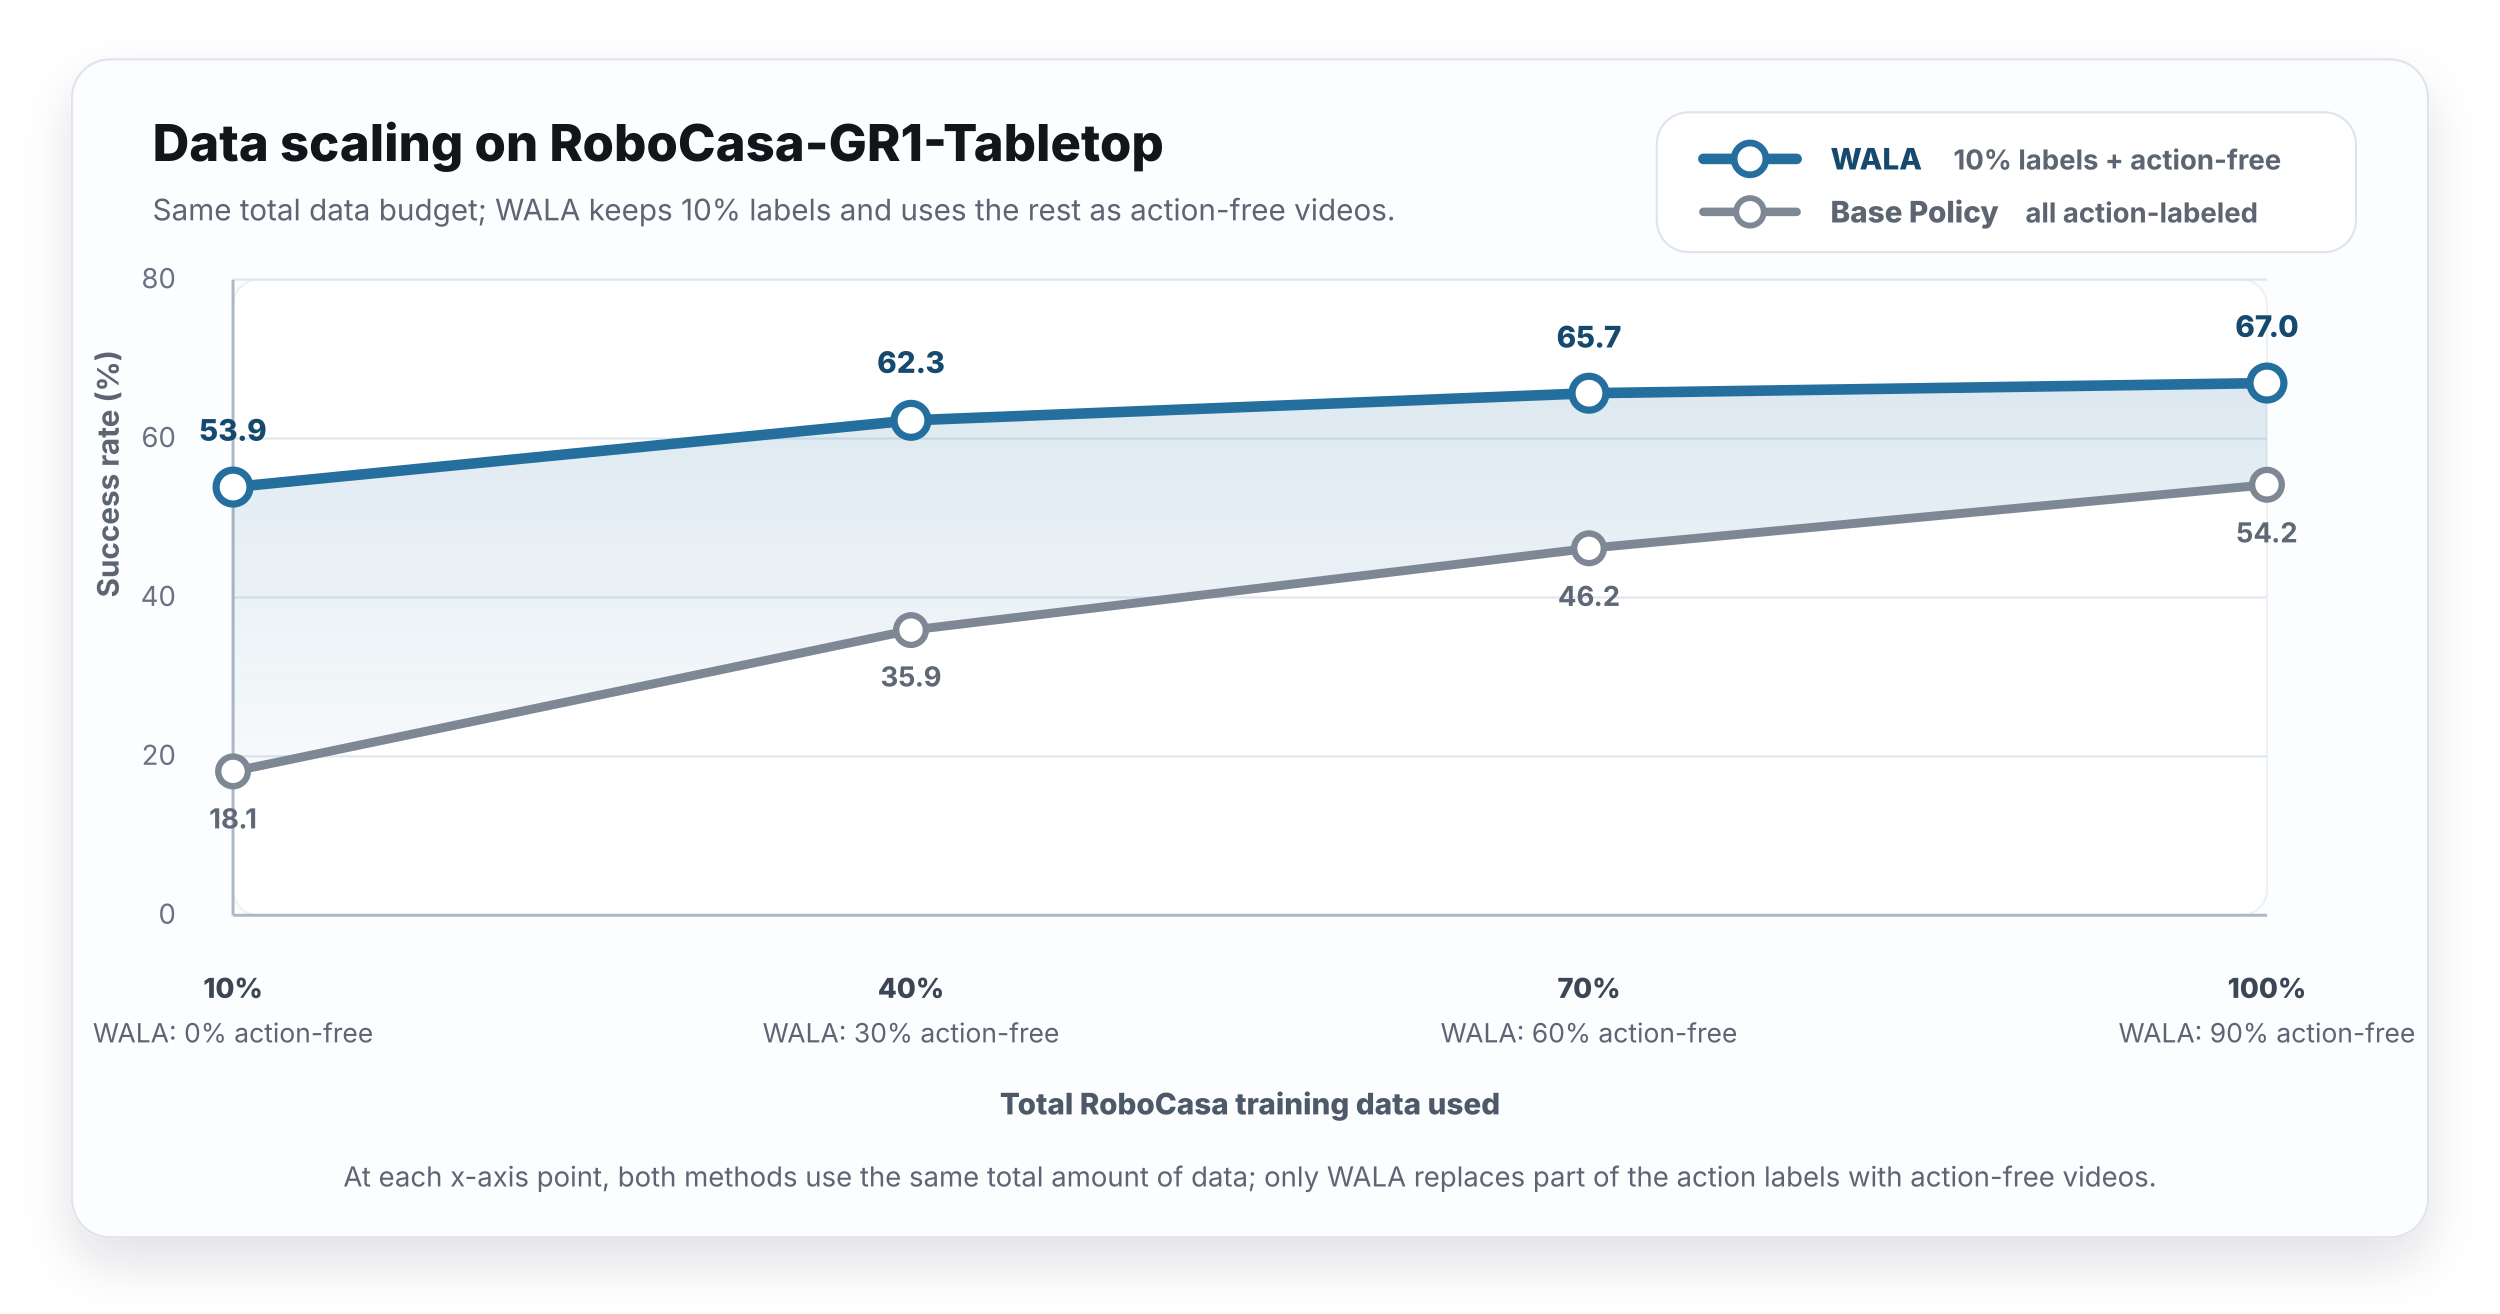
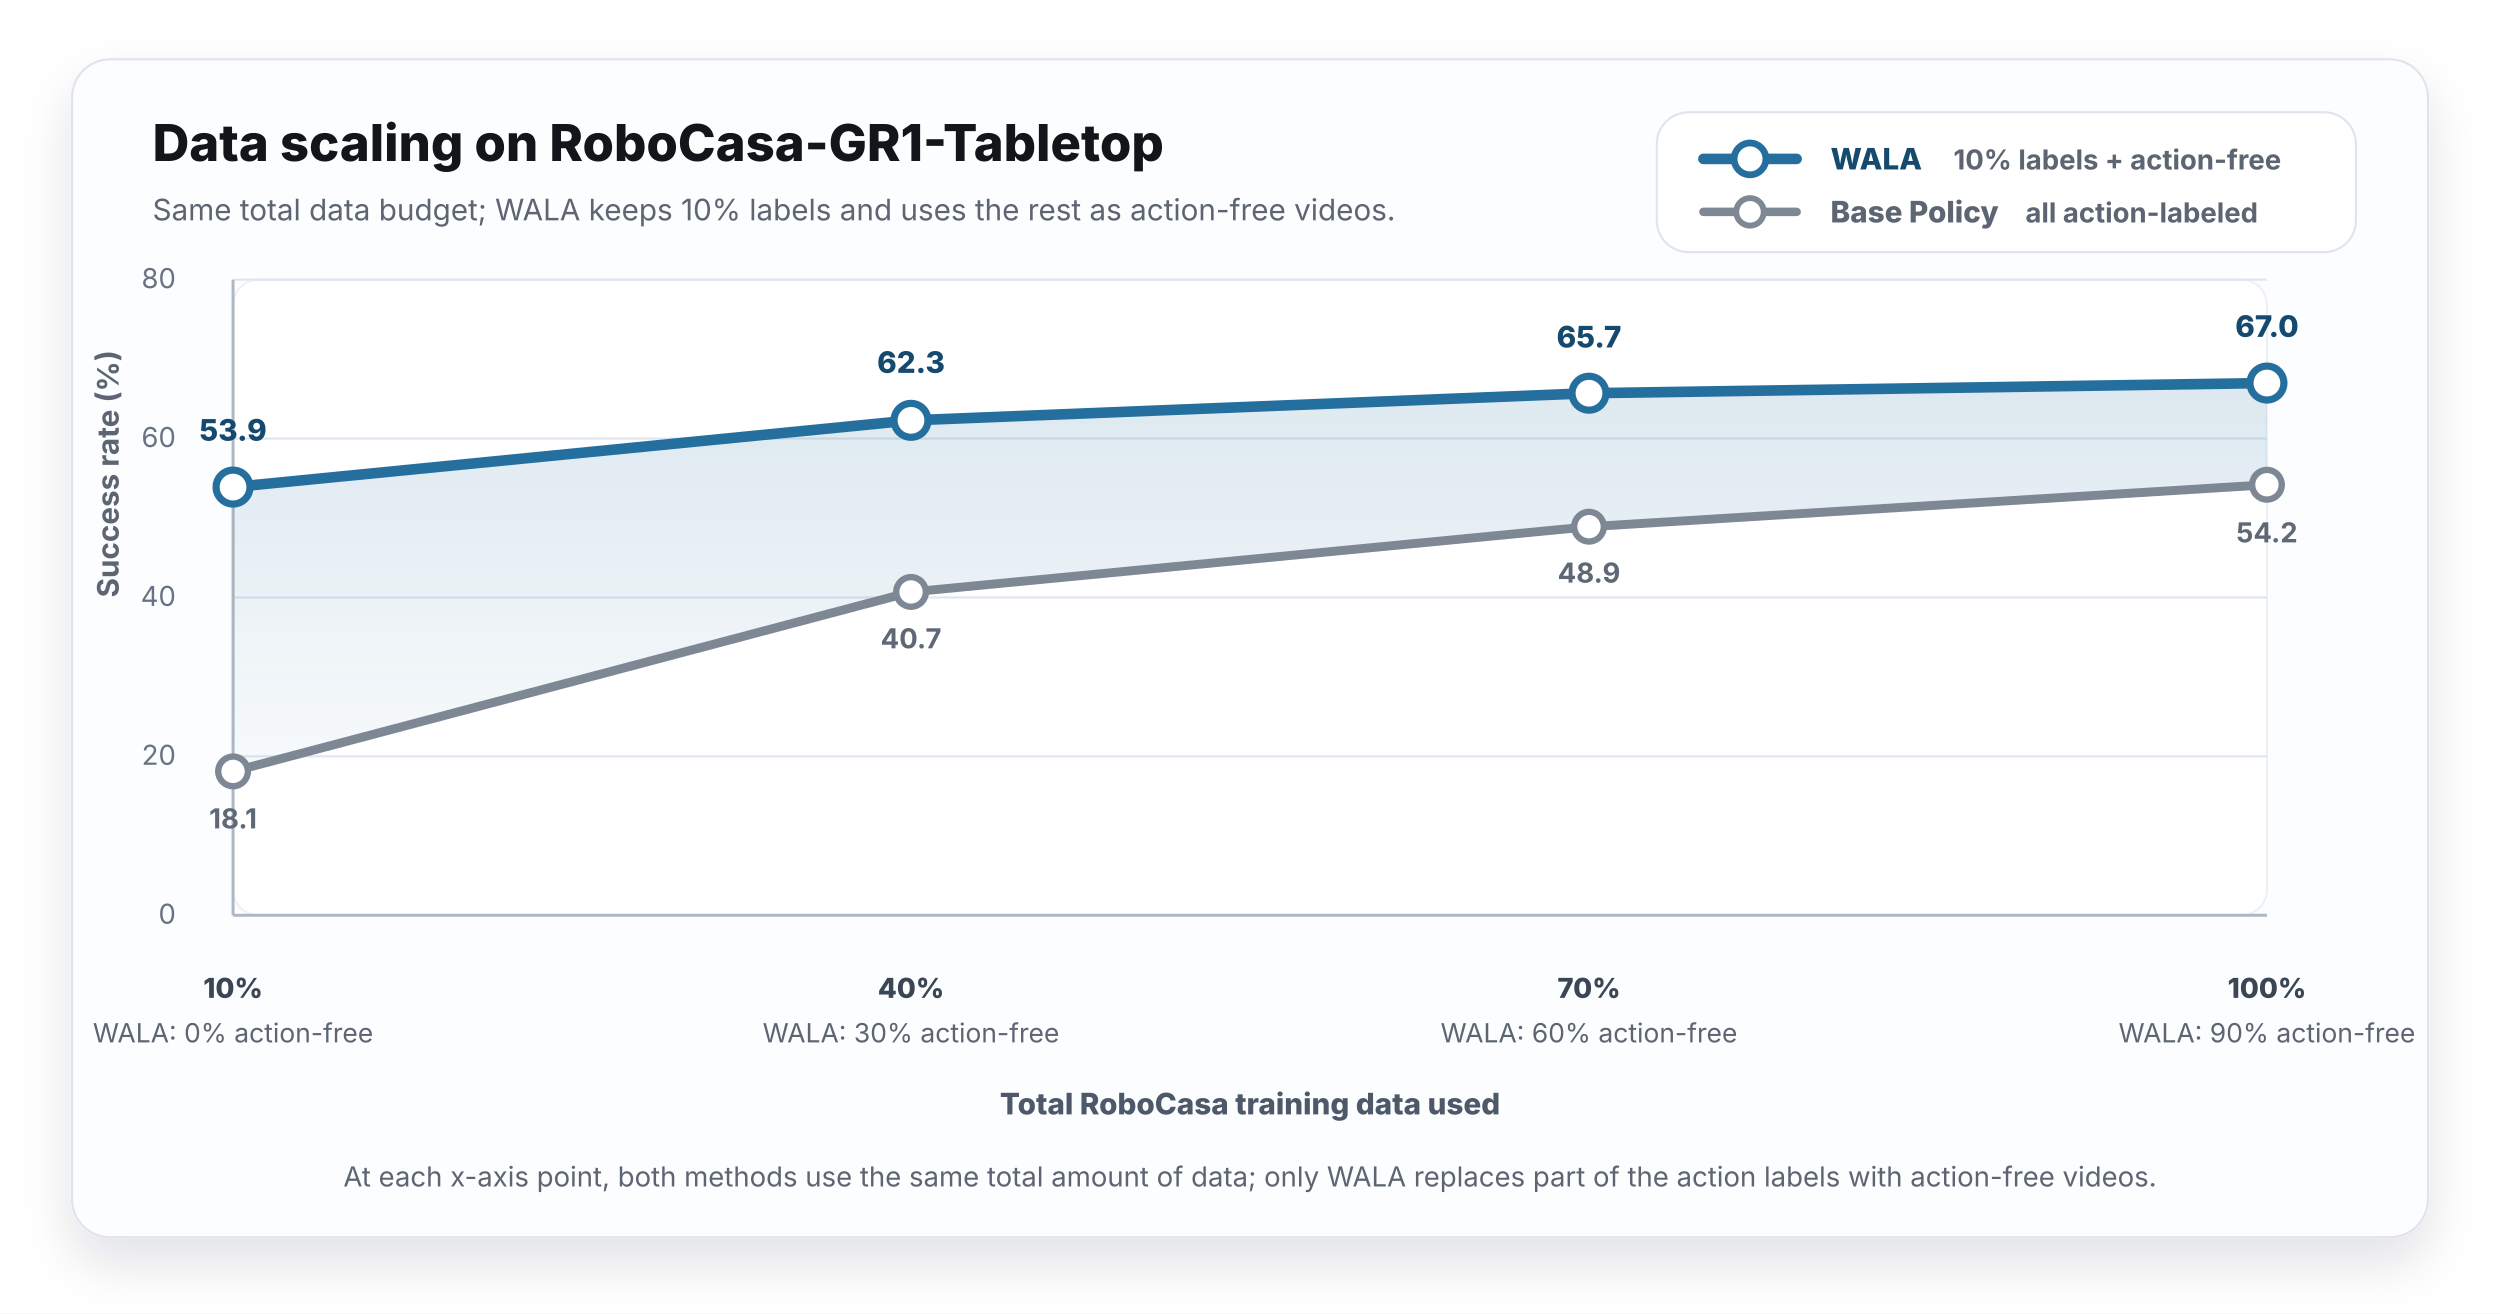
<svg xmlns="http://www.w3.org/2000/svg" viewBox="0 0 1180 620" role="img" aria-labelledby="title desc">
  <defs>
    <filter id="softShadow" x="-8%" y="-8%" width="116%" height="124%">
      <feDropShadow dx="0" dy="12" stdDeviation="12" flood-color="#132033" flood-opacity="0.12" />
    </filter>
    <linearGradient id="gainFill" x1="0" x2="0" y1="0" y2="1">
      <stop offset="0%" stop-color="#256f9f" stop-opacity="0.16" />
      <stop offset="100%" stop-color="#256f9f" stop-opacity="0.035" />
    </linearGradient>
  </defs>
  <rect width="1180" height="620" fill="#ffffff" />
  <rect x="34" y="28" width="1112" height="556" rx="18" fill="#fbfdff" stroke="#dfe4ec" filter="url(#softShadow)" />
  <g font-family="Inter, Arial, sans-serif">
    <text x="72" y="76" fill="#13151a" font-size="24" font-weight="820">
      Data scaling on RoboCasa-GR1-Tabletop
    </text>
    <text x="72" y="104" fill="#5d6572" font-size="14">
      Same total data budget; WALA keeps 10% labels and uses the rest as action-free videos.
    </text>
    <g transform="translate(782 53)">
      <rect x="0" y="0" width="330" height="66" rx="15" fill="#ffffff" stroke="#dfe4ec" />
      <line x1="22" y1="22" x2="66" y2="22" stroke="#256f9f" stroke-width="5" stroke-linecap="round" />
      <circle cx="44" cy="22" r="7.5" fill="#ffffff" stroke="#256f9f" stroke-width="3.2" />
      <text x="82" y="27" fill="#16496e" font-size="14" font-weight="820">WALA</text>
      <text x="140" y="27" fill="#5d6572" font-size="13" font-weight="680">10% labels + action-free</text>
      <line x1="22" y1="47" x2="66" y2="47" stroke="#7e8794" stroke-width="4" stroke-linecap="round" />
      <circle cx="44" cy="47" r="6.5" fill="#ffffff" stroke="#7e8794" stroke-width="2.8" />
      <text x="82" y="52" fill="#5d6572" font-size="14" font-weight="760">Base Policy</text>
      <text x="174" y="52" fill="#5d6572" font-size="13" font-weight="680">all action-labeled</text>
    </g>
    <rect x="110" y="132" width="960" height="300" rx="12" fill="#ffffff" stroke="#edf1f6" />
    <g stroke="#dfe6ef" stroke-width="1">
      <line x1="110" y1="132" x2="1070" y2="132" />
      <line x1="110" y1="207" x2="1070" y2="207" />
      <line x1="110" y1="282" x2="1070" y2="282" />
      <line x1="110" y1="357" x2="1070" y2="357" />
      <line x1="110" y1="432" x2="1070" y2="432" />
    </g>
    <g fill="#687282" font-size="13">
      <text x="83" y="136" text-anchor="end">80</text>
      <text x="83" y="211" text-anchor="end">60</text>
      <text x="83" y="286" text-anchor="end">40</text>
      <text x="83" y="361" text-anchor="end">20</text>
      <text x="83" y="436" text-anchor="end">0</text>
    </g>
    <text x="56" y="282" transform="rotate(-90 56 282)" fill="#5d6572" font-size="14" font-weight="720">Success rate (%)</text>
    <line x1="110" y1="432" x2="1070" y2="432" stroke="#aeb8c5" stroke-width="1.4" />
    <line x1="110" y1="132" x2="110" y2="432" stroke="#aeb8c5" stroke-width="1.4" />
-     <path d="M 110 229.9 L 430 198.4 L 750 185.6 L 1070 180.8 L 1070 228.8 L 750 258.8 L 430 297.4 L 110 364.1 Z" fill="url(#gainFill)" />
-     <path d="M 110 364.1 L 430 297.4 L 750 258.8 L 1070 228.8" fill="none" stroke="#7e8794" stroke-width="4.2" stroke-linecap="round" stroke-linejoin="round" />
+     <path d="M 110 229.9 L 430 198.4 L 750 185.6 L 1070 180.8 L 1070 228.8 L 750 248.6 L 430 279.4 L 110 364.1 Z" fill="url(#gainFill)" />
+     <path d="M 110 364.1 L 430 279.4 L 750 248.6 L 1070 228.8" fill="none" stroke="#7e8794" stroke-width="4.2" stroke-linecap="round" stroke-linejoin="round" />
    <path d="M 110 229.9 L 430 198.4 L 750 185.6 L 1070 180.8" fill="none" stroke="#256f9f" stroke-width="5" stroke-linecap="round" stroke-linejoin="round" />
    <g fill="#ffffff" stroke="#7e8794" stroke-width="3">
      <circle cx="110" cy="364.1" r="7" />
-       <circle cx="430" cy="297.4" r="7" />
-       <circle cx="750" cy="258.8" r="7" />
+       <circle cx="430" cy="279.4" r="7" />
+       <circle cx="750" cy="248.6" r="7" />
      <circle cx="1070" cy="228.8" r="7" />
    </g>
    <g fill="#ffffff" stroke="#256f9f" stroke-width="3.4">
      <circle cx="110" cy="229.9" r="8" />
      <circle cx="430" cy="198.4" r="8" />
      <circle cx="750" cy="185.6" r="8" />
      <circle cx="1070" cy="180.8" r="8" />
    </g>
    <g fill="#16496e" font-size="14" font-weight="840">
      <text x="110" y="208" text-anchor="middle">53.9</text>
      <text x="430" y="176" text-anchor="middle">62.3</text>
      <text x="750" y="164" text-anchor="middle">65.7</text>
      <text x="1070" y="159" text-anchor="middle">67.0</text>
    </g>
    <g fill="#5f6875" font-size="13" font-weight="720">
      <text x="110" y="391" text-anchor="middle">18.1</text>
-       <text x="430" y="324" text-anchor="middle">35.9</text>
-       <text x="750" y="286" text-anchor="middle">46.2</text>
+       <text x="430" y="306" text-anchor="middle">40.7</text>
+       <text x="750" y="275" text-anchor="middle">48.9</text>
      <text x="1070" y="256" text-anchor="middle">54.2</text>
    </g>
    <g fill="#3b4654" font-size="13" font-weight="760">
      <text x="110" y="471" text-anchor="middle">10%</text>
      <text x="430" y="471" text-anchor="middle">40%</text>
      <text x="750" y="471" text-anchor="middle">70%</text>
      <text x="1070" y="471" text-anchor="middle">100%</text>
    </g>
    <g fill="#5d6572" font-size="12.5">
      <text x="110" y="492" text-anchor="middle">WALA: 0% action-free</text>
      <text x="430" y="492" text-anchor="middle">WALA: 30% action-free</text>
      <text x="750" y="492" text-anchor="middle">WALA: 60% action-free</text>
      <text x="1070" y="492" text-anchor="middle">WALA: 90% action-free</text>
    </g>
    <text x="590" y="526" fill="#4d5968" font-size="14" font-weight="760" text-anchor="middle">
      Total RoboCasa training data used
    </text>
    <text x="590" y="560" fill="#5d6572" font-size="13" text-anchor="middle">
      At each x-axis point, both methods use the same total amount of data; only WALA replaces part of the action labels with action-free videos.
    </text>
  </g>
</svg>
